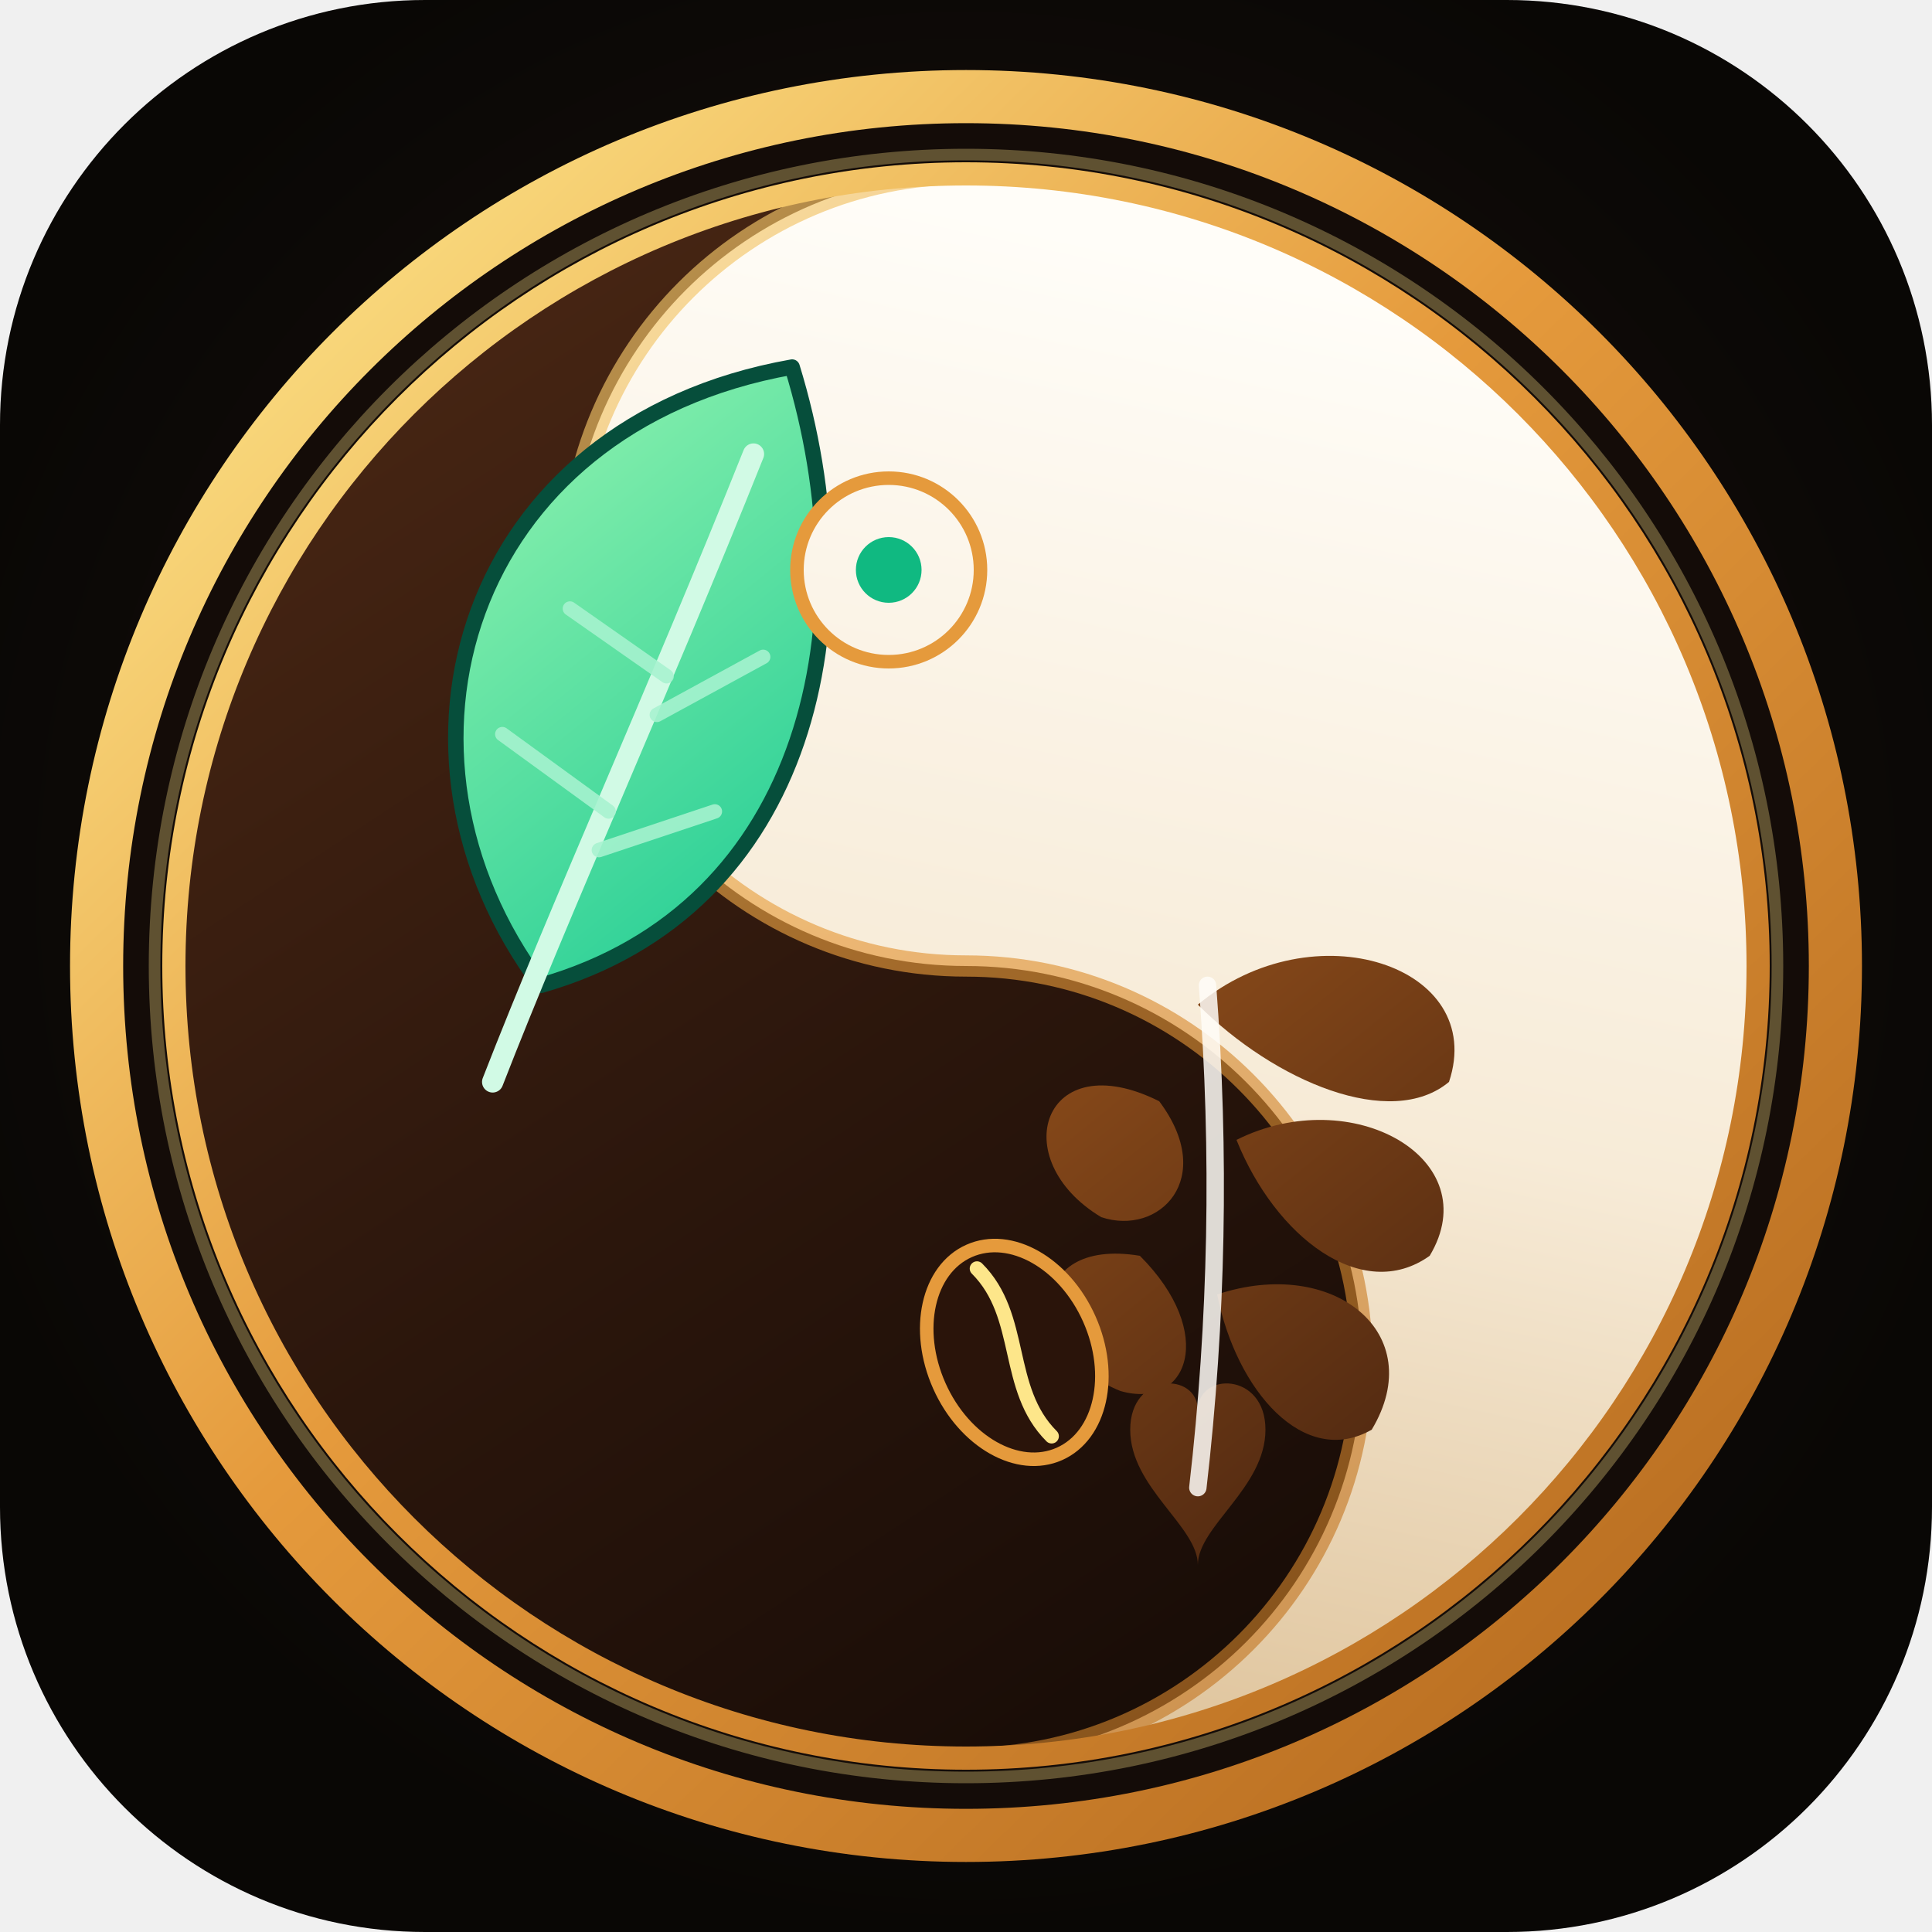
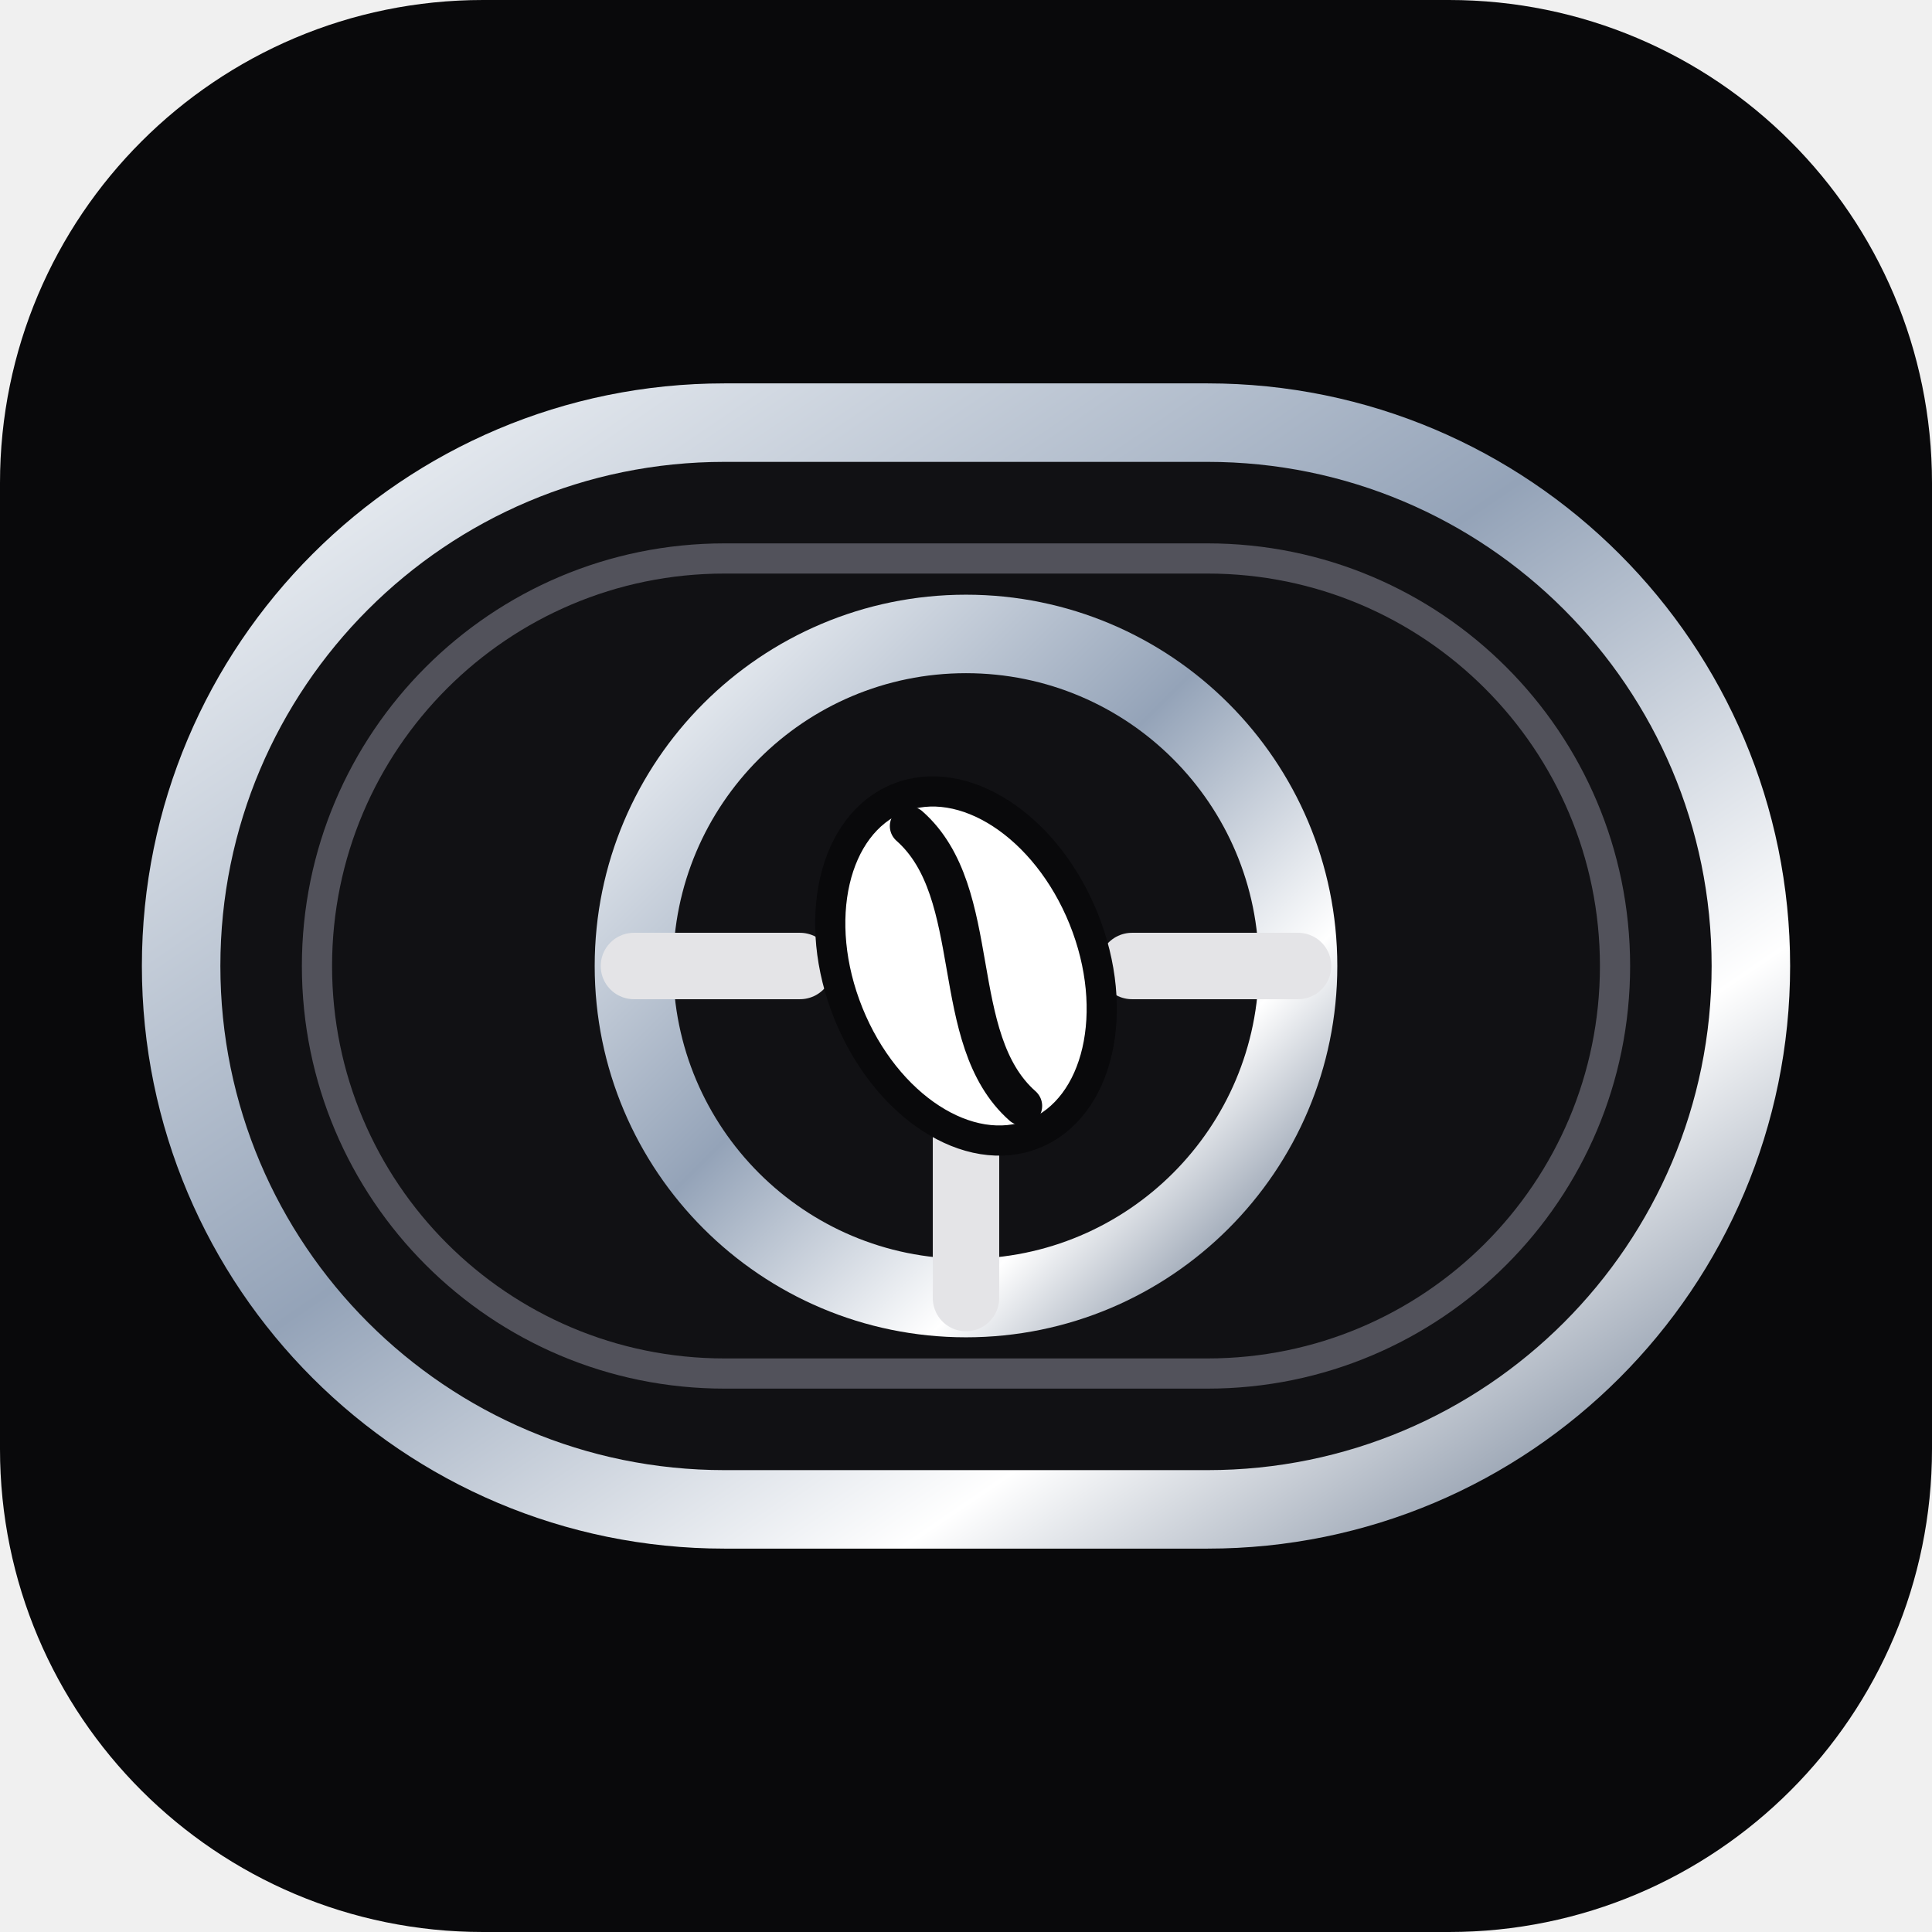
- <svg xmlns="http://www.w3.org/2000/svg" viewBox="0 0 200 200" fill="none">
+ <svg xmlns="http://www.w3.org/2000/svg" viewBox="0 0 64 64">
  <defs>
-     <radialGradient id="kgl_bg" cx="50%" cy="46%" r="54%">
-       <stop offset="0%" stop-color="#1E140E" />
-       <stop offset="100%" stop-color="#090705" />
-     </radialGradient>
-     <linearGradient id="kgl_brass" x1="20" y1="18" x2="180" y2="182" gradientUnits="userSpaceOnUse">
-       <stop offset="0%" stop-color="#FDE68A" />
-       <stop offset="45%" stop-color="#E59A3C" />
-       <stop offset="100%" stop-color="#B4691E" />
+     <linearGradient id="platIcon" x1="0%" y1="0%" x2="100%" y2="100%">
+       <stop offset="0%" stop-color="#F8FAFC" />
+       <stop offset="45%" stop-color="#94A3B8" />
+       <stop offset="75%" stop-color="#FFFFFF" />
+       <stop offset="100%" stop-color="#64748B" />
    </linearGradient>
-     <linearGradient id="kgl_espresso" x1="40" y1="24" x2="140" y2="176" gradientUnits="userSpaceOnUse">
-       <stop offset="0%" stop-color="#4A2714" />
-       <stop offset="55%" stop-color="#2B160C" />
-       <stop offset="100%" stop-color="#160B06" />
-     </linearGradient>
-     <linearGradient id="kgl_foam" x1="120" y1="26" x2="88" y2="174" gradientUnits="userSpaceOnUse">
-       <stop offset="0%" stop-color="#FFFDF8" />
-       <stop offset="55%" stop-color="#F7EBD7" />
-       <stop offset="100%" stop-color="#DFC49C" />
-     </linearGradient>
-     <linearGradient id="kgl_leaf" x1="48" y1="54" x2="108" y2="128" gradientUnits="userSpaceOnUse">
-       <stop offset="0%" stop-color="#86EFAC" />
-       <stop offset="50%" stop-color="#34D399" />
-       <stop offset="100%" stop-color="#047857" />
-     </linearGradient>
-     <linearGradient id="kgl_rosetta" x1="100" y1="90" x2="152" y2="154" gradientUnits="userSpaceOnUse">
-       <stop offset="0%" stop-color="#9A541C" />
-       <stop offset="100%" stop-color="#4A2510" />
-     </linearGradient>
-     <clipPath id="kgl_inner_clip">
-       <circle cx="100" cy="100" r="82" />
-     </clipPath>
  </defs>
-   <rect width="200" height="200" rx="44" fill="url(#kgl_bg)" />
-   <circle cx="100" cy="100" r="90" fill="#140C08" stroke="url(#kgl_brass)" stroke-width="5.5" />
-   <circle cx="100" cy="100" r="84" fill="none" stroke="#FDE68A" stroke-opacity="0.32" stroke-width="1.2" />
-   <g clip-path="url(#kgl_inner_clip)">
-     <circle cx="100" cy="100" r="82" fill="url(#kgl_foam)" />
-     <path d="M 100 18 A 82 82 0 0 0 100 182 A 41 41 0 0 0 100 100 A 41 41 0 0 1 100 18 Z" fill="url(#kgl_espresso)" />
-     <path d="M 100 18 A 41 41 0 0 0 100 100 A 41 41 0 0 1 100 182" fill="none" stroke="url(#kgl_brass)" stroke-opacity="0.65" stroke-width="2.2" />
-     <g transform="translate(-4, 0)">
-       <path d="M 60 102 C 42 78, 52 44, 86 38 C 94 64, 88 94, 60 102 Z" fill="url(#kgl_leaf)" stroke="#064E3B" stroke-width="1.6" stroke-linejoin="round" />
-       <path d="M 55 112 C 62 94, 72 72, 82 47" stroke="#D1FAE5" stroke-width="2.2" stroke-linecap="round" />
-       <path d="M 67 84 L 56 76 M 73 70 L 63 63 M 72 74 L 83 68 M 66 88 L 78 84" stroke="#A7F3D0" stroke-width="1.5" stroke-linecap="round" stroke-opacity="0.88" />
-       <circle cx="96" cy="59" r="9.5" fill="url(#kgl_foam)" stroke="#E59A3C" stroke-width="1.4" />
-       <circle cx="96" cy="59" r="3.4" fill="#10B981" />
-     </g>
-     <g transform="translate(2, 0)">
-       <g fill="url(#kgl_rosetta)">
-         <path d="M 122 104 C 134 94, 152 100, 148 112 C 142 117, 130 112, 122 104 Z" />
-         <path d="M 118 114 C 106 108, 102 120, 112 126 C 118 128, 124 122, 118 114 Z" />
-         <path d="M 126 118 C 138 112, 152 120, 146 130 C 139 135, 130 128, 126 118 Z" />
-         <path d="M 116 130 C 104 128, 104 140, 114 144 C 121 146, 124 138, 116 130 Z" />
-         <path d="M 124 134 C 136 130, 146 138, 140 148 C 133 152, 126 144, 124 134 Z" />
-         <path d="M 122 146 C 122 142, 129 142, 129 148 C 129 154, 122 158, 122 162 C 122 158, 115 154, 115 148 C 115 142, 122 142, 122 146 Z" />
-       </g>
-       <path d="M 123 102 Q 125 128 122 154" stroke="#FFFDF8" stroke-width="1.8" stroke-linecap="round" stroke-opacity="0.85" />
-       <g transform="translate(103, 140) rotate(-24)">
-         <ellipse cx="0" cy="0" rx="8.5" ry="11.5" fill="#2A140A" stroke="#E59A3C" stroke-width="1.4" />
-         <path d="M 0 -9.5 C 2.5 -3, -2.5 3, 0 9.5" stroke="#FDE68A" stroke-width="1.5" stroke-linecap="round" fill="none" />
-       </g>
-     </g>
+   <rect width="64" height="64" rx="16" fill="#09090B" />
+   <rect x="6" y="14" width="52" height="36" rx="18" fill="#111114" stroke="url(#platIcon)" stroke-width="2.6" />
+   <rect x="10.5" y="18.5" width="43" height="27" rx="13.5" fill="none" stroke="#52525B" stroke-width="1" />
+   <circle cx="32" cy="32" r="11" fill="none" stroke="url(#platIcon)" stroke-width="2.6" />
+   <line x1="21" y1="32" x2="26.5" y2="32" stroke="#E4E4E7" stroke-width="2.2" stroke-linecap="round" />
+   <line x1="37.5" y1="32" x2="43" y2="32" stroke="#E4E4E7" stroke-width="2.2" stroke-linecap="round" />
+   <line x1="32" y1="37.5" x2="32" y2="43" stroke="#E4E4E7" stroke-width="2.2" stroke-linecap="round" />
+   <g transform="translate(32, 32) rotate(-22)">
+     <ellipse cx="0" cy="0" rx="4.2" ry="6" fill="#FFFFFF" stroke="#09090B" stroke-width="1" />
+     <path d="M0 -5 C1.5 -2, -1.5 2, 0 5" fill="none" stroke="#09090B" stroke-width="1.3" stroke-linecap="round" />
  </g>
-   <circle cx="100" cy="100" r="82" fill="none" stroke="url(#kgl_brass)" stroke-width="2.4" />
</svg>
